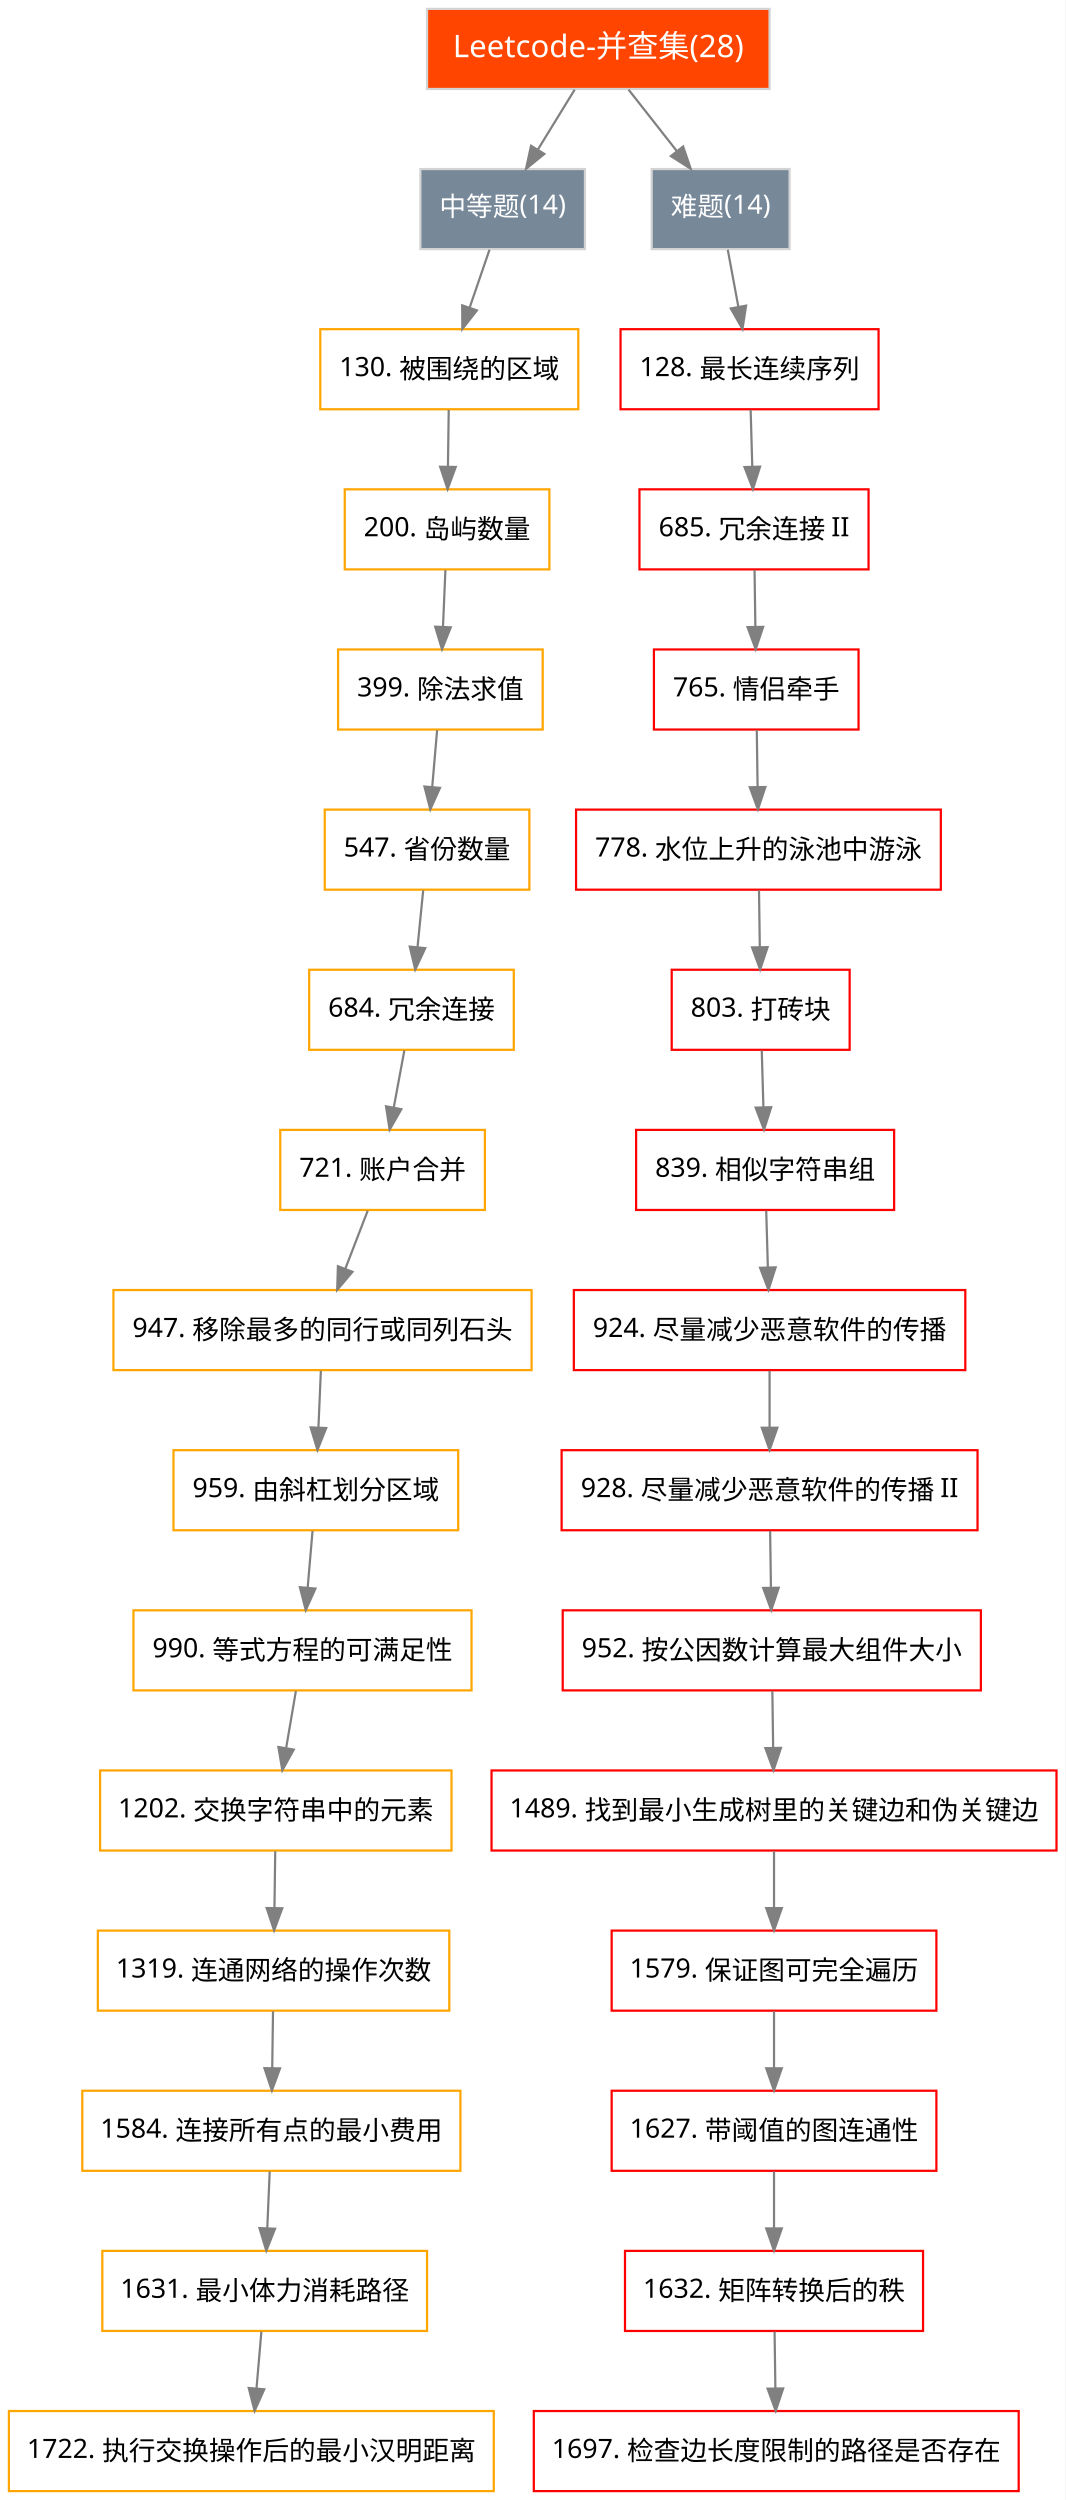
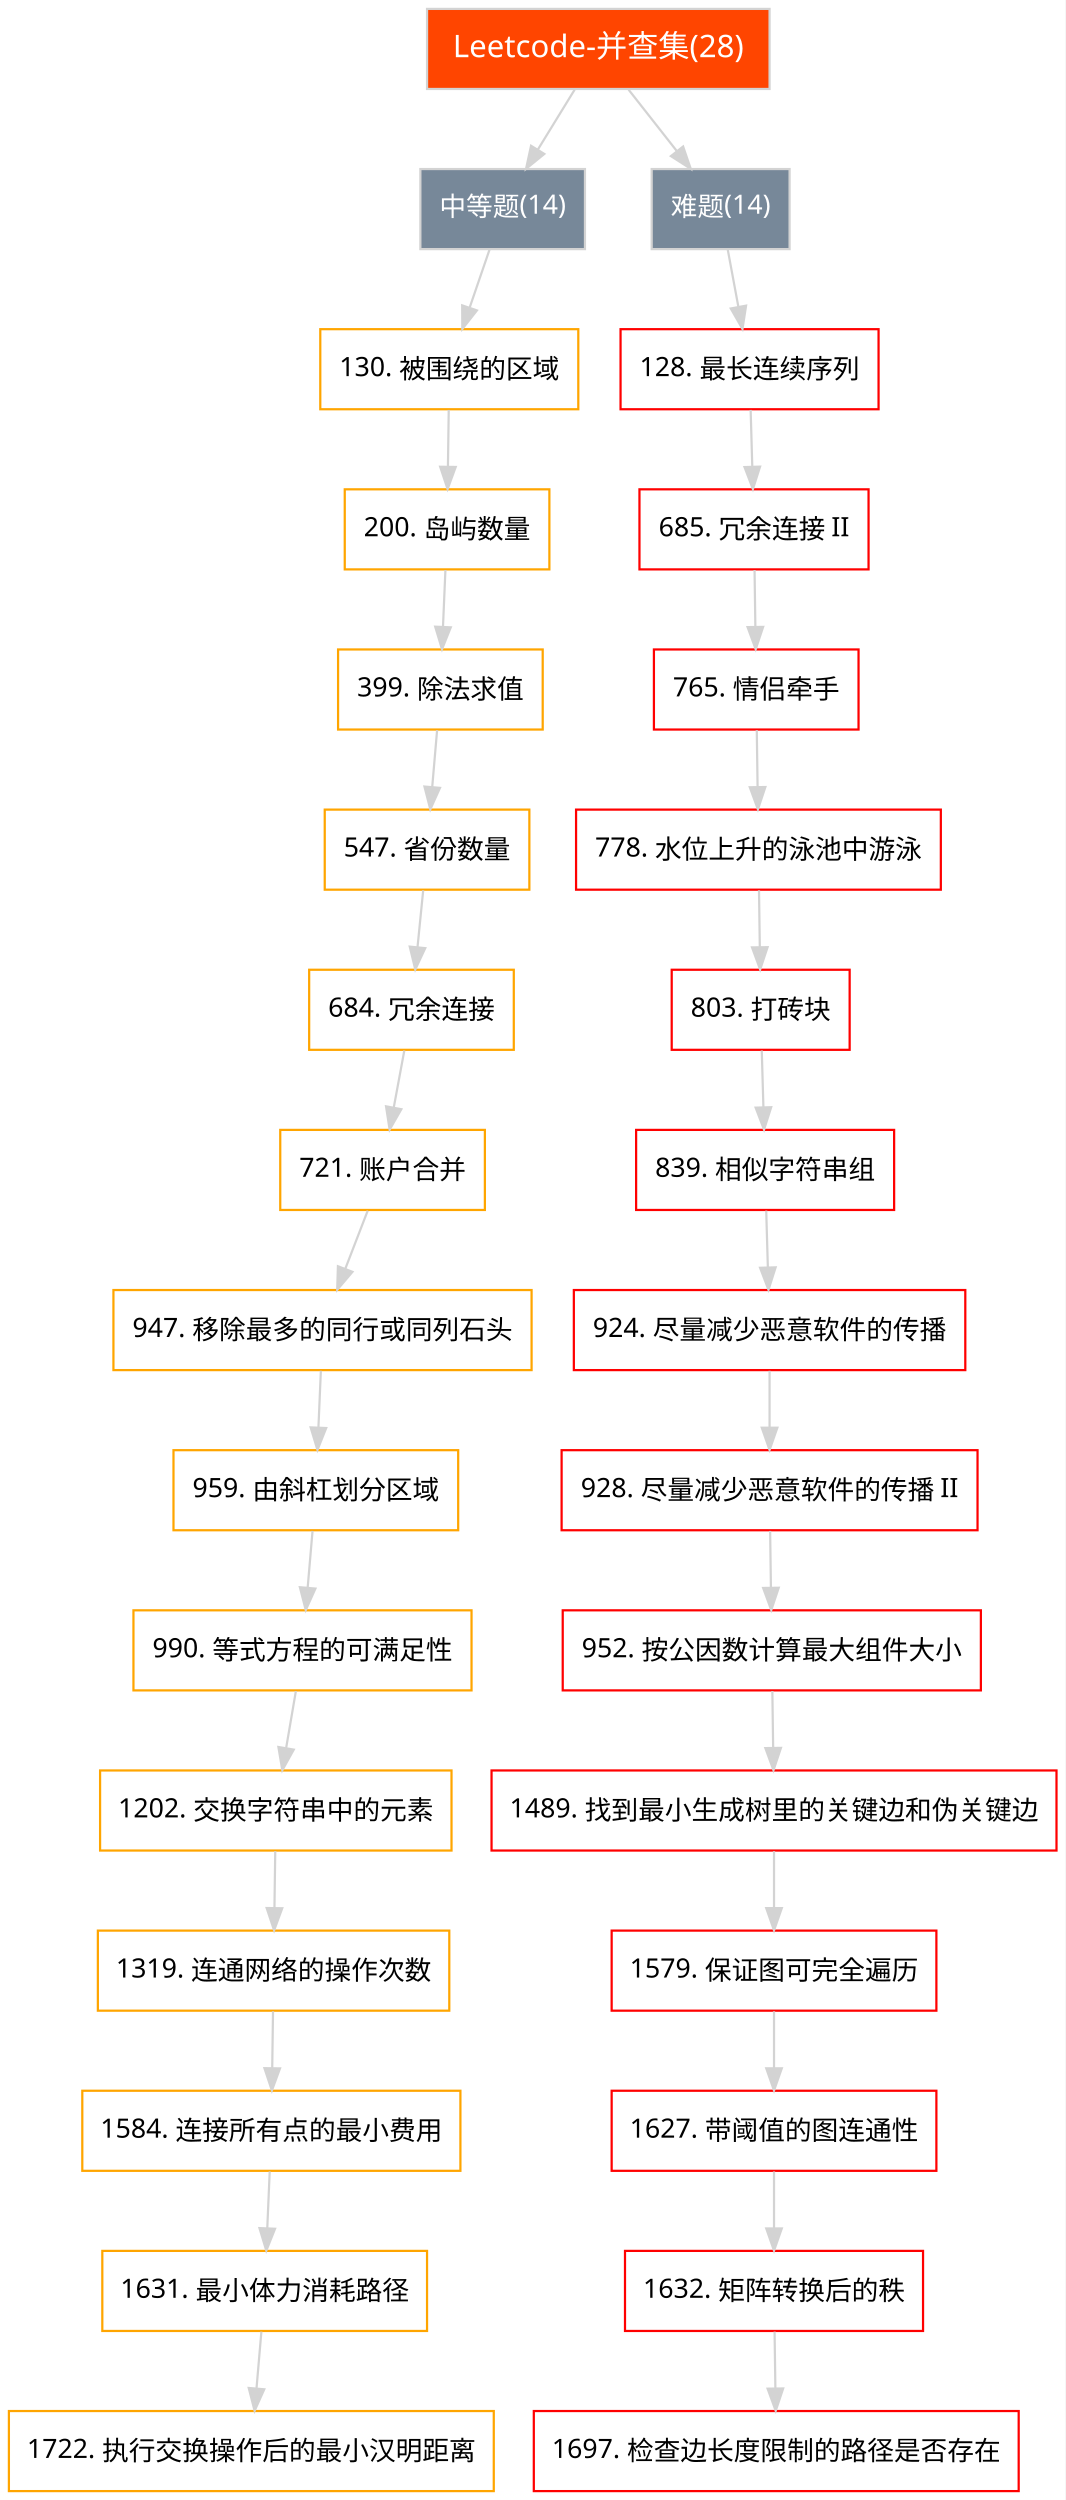
<svg xmlns="http://www.w3.org/2000/svg" xmlns:xlink="http://www.w3.org/1999/xlink" height="1124pt" viewBox="0.00 0.00 479.00 1124.00" width="479pt">
  <g class="graph" id="graph0" transform="scale(1 1) rotate(0) translate(4 1120)">
    <polygon fill="white" points="-4,4 -4,-1120 475,-1120 475,4 -4,4" stroke="transparent" />
    <g class="node" id="node1">
      <g id="a_node1">
        <a target="_parent" xlink:href="https://leetcode-cn.com/tag/union-find" xlink:title="Leetcode-并查集(28)">
          <polygon fill="orangered" points="342,-1116 188,-1116 188,-1080 342,-1080 342,-1116" stroke="lightgrey" />
          <text fill="white" font-family="Microsoft YaHei" font-size="14.00" text-anchor="middle" x="265" y="-1094.3">
      Leetcode-并查集(28)
     </text>
        </a>
      </g>
    </g>
    <g class="node" id="node2">
      <polygon fill="lightslategray" points="259,-1044 185,-1044 185,-1008 259,-1008 259,-1044" stroke="lightgrey" />
      <text fill="white" font-family="Microsoft YaHei" font-size="12.00" text-anchor="middle" x="222" y="-1022.9">
    中等题(14)
   </text>
    </g>
    <g class="edge" id="edge1">
-       <path d="M254.37,-1079.7C249.37,-1071.56 243.31,-1061.69 237.79,-1052.7" fill="none" stroke="gray" />
-       <polygon fill="gray" points="240.72,-1050.79 232.51,-1044.1 234.76,-1054.46 240.72,-1050.79" stroke="gray" />
+       <path d="M254.37,-1079.7C249.37,-1071.56 243.31,-1061.69 237.79,-1052.7" fill="none" stroke="lightgrey" />
+       <polygon fill="lightgrey" points="240.72,-1050.79 232.51,-1044.1 234.76,-1054.46 240.72,-1050.79" stroke="lightgrey" />
    </g>
    <g class="node" id="node17">
      <polygon fill="lightslategray" points="351,-1044 289,-1044 289,-1008 351,-1008 351,-1044" stroke="lightgrey" />
      <text fill="white" font-family="Microsoft YaHei" font-size="12.00" text-anchor="middle" x="320" y="-1022.9">
    难题(14)
   </text>
    </g>
    <g class="edge" id="edge16">
-       <path d="M278.6,-1079.7C285.12,-1071.39 293.07,-1061.28 300.25,-1052.14" fill="none" stroke="gray" />
-       <polygon fill="gray" points="303.13,-1054.13 306.56,-1044.1 297.63,-1049.81 303.13,-1054.13" stroke="gray" />
+       <path d="M278.6,-1079.7C285.12,-1071.39 293.07,-1061.28 300.25,-1052.14" fill="none" stroke="lightgrey" />
+       <polygon fill="lightgrey" points="303.13,-1054.13 306.56,-1044.1 297.63,-1049.81 303.13,-1054.13" stroke="lightgrey" />
    </g>
    <g class="node" id="node3">
      <g id="a_node3">
        <a target="_parent" xlink:href="https://leetcode-cn.com/problems/surrounded-regions" xlink:title="130. 被围绕的区域">
          <polygon fill="none" points="256,-972 140,-972 140,-936 256,-936 256,-972" stroke="orange" />
          <text font-family="Microsoft YaHei" font-size="12.00" text-anchor="middle" x="198" y="-950.9">
      130. 被围绕的区域
     </text>
        </a>
      </g>
    </g>
    <g class="edge" id="edge2">
-       <path d="M216.07,-1007.7C213.39,-999.9 210.17,-990.51 207.2,-981.83" fill="none" stroke="gray" />
-       <polygon fill="gray" points="210.42,-980.43 203.86,-972.1 203.8,-982.7 210.42,-980.43" stroke="gray" />
+       <path d="M216.07,-1007.7C213.39,-999.9 210.17,-990.51 207.2,-981.83" fill="none" stroke="lightgrey" />
+       <polygon fill="lightgrey" points="210.42,-980.43 203.86,-972.1 203.8,-982.7 210.42,-980.43" stroke="lightgrey" />
    </g>
    <g class="node" id="node4">
      <g id="a_node4">
        <a target="_parent" xlink:href="https://leetcode-cn.com/problems/number-of-islands" xlink:title="200. 岛屿数量">
          <polygon fill="none" points="243,-900 151,-900 151,-864 243,-864 243,-900" stroke="orange" />
          <text font-family="Microsoft YaHei" font-size="12.00" text-anchor="middle" x="197" y="-878.9">
      200. 岛屿数量
     </text>
        </a>
      </g>
    </g>
    <g class="edge" id="edge3">
-       <path d="M197.75,-935.7C197.64,-927.98 197.51,-918.71 197.39,-910.11" fill="none" stroke="gray" />
-       <polygon fill="gray" points="200.89,-910.05 197.24,-900.1 193.89,-910.15 200.89,-910.05" stroke="gray" />
+       <path d="M197.75,-935.7C197.64,-927.98 197.51,-918.71 197.39,-910.11" fill="none" stroke="lightgrey" />
+       <polygon fill="lightgrey" points="200.89,-910.05 197.24,-900.1 193.89,-910.15 200.89,-910.05" stroke="lightgrey" />
    </g>
    <g class="node" id="node5">
      <g id="a_node5">
        <a target="_parent" xlink:href="https://leetcode-cn.com/problems/evaluate-division" xlink:title="399. 除法求值">
          <polygon fill="none" points="240,-828 148,-828 148,-792 240,-792 240,-828" stroke="orange" />
          <text font-family="Microsoft YaHei" font-size="12.00" text-anchor="middle" x="194" y="-806.9">
      399. 除法求值
     </text>
        </a>
      </g>
    </g>
    <g class="edge" id="edge4">
-       <path d="M196.26,-863.7C195.93,-855.98 195.53,-846.71 195.16,-838.11" fill="none" stroke="gray" />
-       <polygon fill="gray" points="198.66,-837.95 194.73,-828.1 191.66,-838.25 198.66,-837.95" stroke="gray" />
+       <path d="M196.26,-863.7C195.93,-855.98 195.53,-846.71 195.16,-838.11" fill="none" stroke="lightgrey" />
+       <polygon fill="lightgrey" points="198.66,-837.95 194.73,-828.1 191.66,-838.25 198.66,-837.95" stroke="lightgrey" />
    </g>
    <g class="node" id="node6">
      <g id="a_node6">
        <a target="_parent" xlink:href="https://leetcode-cn.com/problems/number-of-provinces" xlink:title="547. 省份数量">
          <polygon fill="none" points="234,-756 142,-756 142,-720 234,-720 234,-756" stroke="orange" />
          <text font-family="Microsoft YaHei" font-size="12.00" text-anchor="middle" x="188" y="-734.9">
      547. 省份数量
     </text>
        </a>
      </g>
    </g>
    <g class="edge" id="edge5">
-       <path d="M192.52,-791.7C191.86,-783.98 191.06,-774.71 190.32,-766.11" fill="none" stroke="gray" />
-       <polygon fill="gray" points="193.81,-765.77 189.47,-756.1 186.83,-766.37 193.81,-765.77" stroke="gray" />
+       <path d="M192.52,-791.7C191.86,-783.98 191.06,-774.71 190.32,-766.11" fill="none" stroke="lightgrey" />
+       <polygon fill="lightgrey" points="193.81,-765.77 189.47,-756.1 186.83,-766.37 193.81,-765.77" stroke="lightgrey" />
    </g>
    <g class="node" id="node7">
      <g id="a_node7">
        <a target="_parent" xlink:href="https://leetcode-cn.com/problems/redundant-connection" xlink:title="684. 冗余连接">
          <polygon fill="none" points="227,-684 135,-684 135,-648 227,-648 227,-684" stroke="orange" />
          <text font-family="Microsoft YaHei" font-size="12.00" text-anchor="middle" x="181" y="-662.9">
      684. 冗余连接
     </text>
        </a>
      </g>
    </g>
    <g class="edge" id="edge6">
-       <path d="M186.27,-719.7C185.5,-711.98 184.57,-702.71 183.71,-694.11" fill="none" stroke="gray" />
-       <polygon fill="gray" points="187.19,-693.71 182.71,-684.1 180.22,-694.4 187.19,-693.71" stroke="gray" />
+       <path d="M186.27,-719.7C185.5,-711.98 184.57,-702.71 183.71,-694.11" fill="none" stroke="lightgrey" />
+       <polygon fill="lightgrey" points="187.19,-693.71 182.71,-684.1 180.22,-694.4 187.19,-693.71" stroke="lightgrey" />
    </g>
    <g class="node" id="node8">
      <g id="a_node8">
        <a target="_parent" xlink:href="https://leetcode-cn.com/problems/accounts-merge" xlink:title="721. 账户合并">
          <polygon fill="none" points="214,-612 122,-612 122,-576 214,-576 214,-612" stroke="orange" />
          <text font-family="Microsoft YaHei" font-size="12.00" text-anchor="middle" x="168" y="-590.9">
      721. 账户合并
     </text>
        </a>
      </g>
    </g>
    <g class="edge" id="edge7">
-       <path d="M177.79,-647.7C176.35,-639.98 174.63,-630.71 173.04,-622.11" fill="none" stroke="gray" />
-       <polygon fill="gray" points="176.44,-621.3 171.18,-612.1 169.56,-622.58 176.44,-621.3" stroke="gray" />
+       <path d="M177.79,-647.7C176.35,-639.98 174.63,-630.71 173.04,-622.11" fill="none" stroke="lightgrey" />
+       <polygon fill="lightgrey" points="176.44,-621.3 171.18,-612.1 169.56,-622.58 176.44,-621.3" stroke="lightgrey" />
    </g>
    <g class="node" id="node9">
      <g id="a_node9">
        <a target="_parent" xlink:href="https://leetcode-cn.com/problems/most-stones-removed-with-same-row-or-column" xlink:title="947. 移除最多的同行或同列石头">
          <polygon fill="none" points="235,-540 47,-540 47,-504 235,-504 235,-540" stroke="orange" />
          <text font-family="Microsoft YaHei" font-size="12.00" text-anchor="middle" x="141" y="-518.9">
      947. 移除最多的同行或同列石头
     </text>
        </a>
      </g>
    </g>
    <g class="edge" id="edge8">
-       <path d="M161.33,-575.7C158.29,-567.81 154.62,-558.3 151.24,-549.55" fill="none" stroke="gray" />
-       <polygon fill="gray" points="154.46,-548.17 147.6,-540.1 147.93,-550.69 154.46,-548.17" stroke="gray" />
+       <path d="M161.33,-575.7C158.29,-567.81 154.62,-558.3 151.24,-549.55" fill="none" stroke="lightgrey" />
+       <polygon fill="lightgrey" points="154.46,-548.17 147.6,-540.1 147.93,-550.69 154.46,-548.17" stroke="lightgrey" />
    </g>
    <g class="node" id="node10">
      <g id="a_node10">
        <a target="_parent" xlink:href="https://leetcode-cn.com/problems/regions-cut-by-slashes" xlink:title="959. 由斜杠划分区域">
          <polygon fill="none" points="202,-468 74,-468 74,-432 202,-432 202,-468" stroke="orange" />
          <text font-family="Microsoft YaHei" font-size="12.00" text-anchor="middle" x="138" y="-446.9">
      959. 由斜杠划分区域
     </text>
        </a>
      </g>
    </g>
    <g class="edge" id="edge9">
-       <path d="M140.26,-503.7C139.93,-495.98 139.53,-486.71 139.16,-478.11" fill="none" stroke="gray" />
-       <polygon fill="gray" points="142.66,-477.95 138.73,-468.1 135.66,-478.25 142.66,-477.95" stroke="gray" />
+       <path d="M140.26,-503.7C139.93,-495.98 139.53,-486.71 139.16,-478.11" fill="none" stroke="lightgrey" />
+       <polygon fill="lightgrey" points="142.66,-477.95 138.73,-468.1 135.66,-478.25 142.66,-477.95" stroke="lightgrey" />
    </g>
    <g class="node" id="node11">
      <g id="a_node11">
        <a target="_parent" xlink:href="https://leetcode-cn.com/problems/satisfiability-of-equality-equations" xlink:title="990. 等式方程的可满足性">
          <polygon fill="none" points="208,-396 56,-396 56,-360 208,-360 208,-396" stroke="orange" />
          <text font-family="Microsoft YaHei" font-size="12.00" text-anchor="middle" x="132" y="-374.9">
      990. 等式方程的可满足性
     </text>
        </a>
      </g>
    </g>
    <g class="edge" id="edge10">
-       <path d="M136.52,-431.7C135.86,-423.98 135.06,-414.71 134.32,-406.11" fill="none" stroke="gray" />
-       <polygon fill="gray" points="137.81,-405.77 133.47,-396.1 130.83,-406.37 137.81,-405.77" stroke="gray" />
+       <path d="M136.52,-431.7C135.86,-423.98 135.06,-414.71 134.32,-406.11" fill="none" stroke="lightgrey" />
+       <polygon fill="lightgrey" points="137.81,-405.77 133.47,-396.1 130.83,-406.37 137.81,-405.77" stroke="lightgrey" />
    </g>
    <g class="node" id="node12">
      <g id="a_node12">
        <a target="_parent" xlink:href="https://leetcode-cn.com/problems/smallest-string-with-swaps" xlink:title="1202. 交换字符串中的元素">
          <polygon fill="none" points="199,-324 41,-324 41,-288 199,-288 199,-324" stroke="orange" />
          <text font-family="Microsoft YaHei" font-size="12.00" text-anchor="middle" x="120" y="-302.9">
      1202. 交换字符串中的元素
     </text>
        </a>
      </g>
    </g>
    <g class="edge" id="edge11">
-       <path d="M129.03,-359.7C127.71,-351.98 126.12,-342.71 124.65,-334.11" fill="none" stroke="gray" />
-       <polygon fill="gray" points="128.07,-333.37 122.93,-324.1 121.17,-334.55 128.07,-333.37" stroke="gray" />
+       <path d="M129.03,-359.7C127.71,-351.98 126.12,-342.71 124.65,-334.11" fill="none" stroke="lightgrey" />
+       <polygon fill="lightgrey" points="128.07,-333.37 122.93,-324.1 121.17,-334.55 128.07,-333.37" stroke="lightgrey" />
    </g>
    <g class="node" id="node13">
      <g id="a_node13">
        <a target="_parent" xlink:href="https://leetcode-cn.com/problems/number-of-operations-to-make-network-connected" xlink:title="1319. 连通网络的操作次数">
          <polygon fill="none" points="198,-252 40,-252 40,-216 198,-216 198,-252" stroke="orange" />
          <text font-family="Microsoft YaHei" font-size="12.00" text-anchor="middle" x="119" y="-230.9">
      1319. 连通网络的操作次数
     </text>
        </a>
      </g>
    </g>
    <g class="edge" id="edge12">
-       <path d="M119.75,-287.7C119.64,-279.98 119.51,-270.71 119.39,-262.11" fill="none" stroke="gray" />
-       <polygon fill="gray" points="122.89,-262.05 119.24,-252.1 115.89,-262.15 122.89,-262.05" stroke="gray" />
+       <path d="M119.75,-287.7C119.64,-279.98 119.51,-270.71 119.39,-262.11" fill="none" stroke="lightgrey" />
+       <polygon fill="lightgrey" points="122.89,-262.05 119.24,-252.1 115.89,-262.15 122.89,-262.05" stroke="lightgrey" />
    </g>
    <g class="node" id="node14">
      <g id="a_node14">
        <a target="_parent" xlink:href="https://leetcode-cn.com/problems/min-cost-to-connect-all-points" xlink:title="1584. 连接所有点的最小费用">
          <polygon fill="none" points="203,-180 33,-180 33,-144 203,-144 203,-180" stroke="orange" />
          <text font-family="Microsoft YaHei" font-size="12.00" text-anchor="middle" x="118" y="-158.9">
      1584. 连接所有点的最小费用
     </text>
        </a>
      </g>
    </g>
    <g class="edge" id="edge13">
-       <path d="M118.75,-215.7C118.64,-207.98 118.51,-198.71 118.39,-190.11" fill="none" stroke="gray" />
-       <polygon fill="gray" points="121.89,-190.05 118.24,-180.1 114.89,-190.15 121.89,-190.05" stroke="gray" />
+       <path d="M118.75,-215.7C118.64,-207.98 118.51,-198.71 118.39,-190.11" fill="none" stroke="lightgrey" />
+       <polygon fill="lightgrey" points="121.89,-190.05 118.24,-180.1 114.89,-190.15 121.89,-190.05" stroke="lightgrey" />
    </g>
    <g class="node" id="node15">
      <g id="a_node15">
        <a target="_parent" xlink:href="https://leetcode-cn.com/problems/path-with-minimum-effort" xlink:title="1631. 最小体力消耗路径">
          <polygon fill="none" points="188,-108 42,-108 42,-72 188,-72 188,-108" stroke="orange" />
          <text font-family="Microsoft YaHei" font-size="12.00" text-anchor="middle" x="115" y="-86.9">
      1631. 最小体力消耗路径
     </text>
        </a>
      </g>
    </g>
    <g class="edge" id="edge14">
-       <path d="M117.26,-143.7C116.93,-135.98 116.53,-126.71 116.16,-118.11" fill="none" stroke="gray" />
-       <polygon fill="gray" points="119.66,-117.95 115.73,-108.1 112.66,-118.25 119.66,-117.95" stroke="gray" />
+       <path d="M117.26,-143.7C116.93,-135.98 116.53,-126.71 116.16,-118.11" fill="none" stroke="lightgrey" />
+       <polygon fill="lightgrey" points="119.66,-117.95 115.73,-108.1 112.66,-118.25 119.66,-117.95" stroke="lightgrey" />
    </g>
    <g class="node" id="node16">
      <g id="a_node16">
        <a target="_parent" xlink:href="https://leetcode-cn.com/problems/minimize-hamming-distance-after-swap-operations" xlink:title="1722. 执行交换操作后的最小汉明距离">
          <polygon fill="none" points="218,-36 0,-36 0,0 218,0 218,-36" stroke="orange" />
          <text font-family="Microsoft YaHei" font-size="12.00" text-anchor="middle" x="109" y="-14.9">
      1722. 执行交换操作后的最小汉明距离
     </text>
        </a>
      </g>
    </g>
    <g class="edge" id="edge15">
-       <path d="M113.52,-71.7C112.86,-63.98 112.06,-54.71 111.32,-46.11" fill="none" stroke="gray" />
-       <polygon fill="gray" points="114.81,-45.77 110.47,-36.1 107.83,-46.37 114.81,-45.77" stroke="gray" />
+       <path d="M113.52,-71.7C112.86,-63.98 112.06,-54.71 111.32,-46.11" fill="none" stroke="lightgrey" />
+       <polygon fill="lightgrey" points="114.81,-45.77 110.47,-36.1 107.83,-46.37 114.81,-45.77" stroke="lightgrey" />
    </g>
    <g class="node" id="node18">
      <g id="a_node18">
        <a target="_parent" xlink:href="https://leetcode-cn.com/problems/longest-consecutive-sequence" xlink:title="128. 最长连续序列">
          <polygon fill="none" points="391,-972 275,-972 275,-936 391,-936 391,-972" stroke="red" />
          <text font-family="Microsoft YaHei" font-size="12.00" text-anchor="middle" x="333" y="-950.9">
      128. 最长连续序列
     </text>
        </a>
      </g>
    </g>
    <g class="edge" id="edge17">
-       <path d="M323.21,-1007.7C324.65,-999.98 326.37,-990.71 327.96,-982.11" fill="none" stroke="gray" />
-       <polygon fill="gray" points="331.44,-982.58 329.82,-972.1 324.56,-981.3 331.44,-982.58" stroke="gray" />
+       <path d="M323.21,-1007.7C324.65,-999.98 326.37,-990.71 327.96,-982.11" fill="none" stroke="lightgrey" />
+       <polygon fill="lightgrey" points="331.44,-982.58 329.82,-972.1 324.56,-981.3 331.44,-982.58" stroke="lightgrey" />
    </g>
    <g class="node" id="node19">
      <g id="a_node19">
        <a target="_parent" xlink:href="https://leetcode-cn.com/problems/redundant-connection-ii" xlink:title="685. 冗余连接 II">
          <polygon fill="none" points="386.5,-900 283.5,-900 283.5,-864 386.5,-864 386.5,-900" stroke="red" />
          <text font-family="Microsoft YaHei" font-size="12.00" text-anchor="middle" x="335" y="-878.9">
      685. 冗余连接 II
     </text>
        </a>
      </g>
    </g>
    <g class="edge" id="edge18">
-       <path d="M333.49,-935.7C333.71,-927.98 333.98,-918.71 334.23,-910.11" fill="none" stroke="gray" />
-       <polygon fill="gray" points="337.72,-910.2 334.51,-900.1 330.73,-910 337.72,-910.2" stroke="gray" />
+       <path d="M333.49,-935.7C333.71,-927.98 333.98,-918.71 334.23,-910.11" fill="none" stroke="lightgrey" />
+       <polygon fill="lightgrey" points="337.72,-910.2 334.51,-900.1 330.73,-910 337.72,-910.2" stroke="lightgrey" />
    </g>
    <g class="node" id="node20">
      <g id="a_node20">
        <a target="_parent" xlink:href="https://leetcode-cn.com/problems/couples-holding-hands" xlink:title="765. 情侣牵手">
          <polygon fill="none" points="382,-828 290,-828 290,-792 382,-792 382,-828" stroke="red" />
          <text font-family="Microsoft YaHei" font-size="12.00" text-anchor="middle" x="336" y="-806.9">
      765. 情侣牵手
     </text>
        </a>
      </g>
    </g>
    <g class="edge" id="edge19">
-       <path d="M335.25,-863.7C335.36,-855.98 335.49,-846.71 335.61,-838.11" fill="none" stroke="gray" />
-       <polygon fill="gray" points="339.11,-838.15 335.76,-828.1 332.11,-838.05 339.11,-838.15" stroke="gray" />
+       <path d="M335.25,-863.7C335.36,-855.98 335.49,-846.71 335.61,-838.11" fill="none" stroke="lightgrey" />
+       <polygon fill="lightgrey" points="339.11,-838.15 335.76,-828.1 332.11,-838.05 339.11,-838.15" stroke="lightgrey" />
    </g>
    <g class="node" id="node21">
      <g id="a_node21">
        <a target="_parent" xlink:href="https://leetcode-cn.com/problems/swim-in-rising-water" xlink:title="778. 水位上升的泳池中游泳">
          <polygon fill="none" points="419,-756 255,-756 255,-720 419,-720 419,-756" stroke="red" />
          <text font-family="Microsoft YaHei" font-size="12.00" text-anchor="middle" x="337" y="-734.9">
      778. 水位上升的泳池中游泳
     </text>
        </a>
      </g>
    </g>
    <g class="edge" id="edge20">
-       <path d="M336.25,-791.7C336.36,-783.98 336.49,-774.71 336.61,-766.11" fill="none" stroke="gray" />
-       <polygon fill="gray" points="340.11,-766.15 336.76,-756.1 333.11,-766.05 340.11,-766.15" stroke="gray" />
+       <path d="M336.25,-791.7C336.36,-783.98 336.49,-774.71 336.61,-766.11" fill="none" stroke="lightgrey" />
+       <polygon fill="lightgrey" points="340.11,-766.15 336.76,-756.1 333.11,-766.05 340.11,-766.15" stroke="lightgrey" />
    </g>
    <g class="node" id="node22">
      <g id="a_node22">
        <a target="_parent" xlink:href="https://leetcode-cn.com/problems/bricks-falling-when-hit" xlink:title="803. 打砖块">
          <polygon fill="none" points="378,-684 298,-684 298,-648 378,-648 378,-684" stroke="red" />
          <text font-family="Microsoft YaHei" font-size="12.00" text-anchor="middle" x="338" y="-662.9">
      803. 打砖块
     </text>
        </a>
      </g>
    </g>
    <g class="edge" id="edge21">
-       <path d="M337.25,-719.7C337.36,-711.98 337.49,-702.71 337.61,-694.11" fill="none" stroke="gray" />
-       <polygon fill="gray" points="341.11,-694.15 337.76,-684.1 334.11,-694.05 341.11,-694.15" stroke="gray" />
+       <path d="M337.25,-719.7C337.36,-711.98 337.49,-702.71 337.61,-694.11" fill="none" stroke="lightgrey" />
+       <polygon fill="lightgrey" points="341.11,-694.15 337.76,-684.1 334.11,-694.05 341.11,-694.15" stroke="lightgrey" />
    </g>
    <g class="node" id="node23">
      <g id="a_node23">
        <a target="_parent" xlink:href="https://leetcode-cn.com/problems/similar-string-groups" xlink:title="839. 相似字符串组">
          <polygon fill="none" points="398,-612 282,-612 282,-576 398,-576 398,-612" stroke="red" />
          <text font-family="Microsoft YaHei" font-size="12.00" text-anchor="middle" x="340" y="-590.9">
      839. 相似字符串组
     </text>
        </a>
      </g>
    </g>
    <g class="edge" id="edge22">
-       <path d="M338.49,-647.7C338.71,-639.98 338.98,-630.71 339.23,-622.11" fill="none" stroke="gray" />
-       <polygon fill="gray" points="342.72,-622.2 339.51,-612.1 335.73,-622 342.72,-622.2" stroke="gray" />
+       <path d="M338.49,-647.7C338.71,-639.98 338.98,-630.71 339.23,-622.11" fill="none" stroke="lightgrey" />
+       <polygon fill="lightgrey" points="342.72,-622.2 339.51,-612.1 335.73,-622 342.72,-622.2" stroke="lightgrey" />
    </g>
    <g class="node" id="node24">
      <g id="a_node24">
        <a target="_parent" xlink:href="https://leetcode-cn.com/problems/minimize-malware-spread" xlink:title="924. 尽量减少恶意软件的传播">
          <polygon fill="none" points="430,-540 254,-540 254,-504 430,-504 430,-540" stroke="red" />
          <text font-family="Microsoft YaHei" font-size="12.00" text-anchor="middle" x="342" y="-518.9">
      924. 尽量减少恶意软件的传播
     </text>
        </a>
      </g>
    </g>
    <g class="edge" id="edge23">
-       <path d="M340.49,-575.7C340.71,-567.98 340.98,-558.71 341.23,-550.11" fill="none" stroke="gray" />
-       <polygon fill="gray" points="344.72,-550.2 341.51,-540.1 337.73,-550 344.72,-550.2" stroke="gray" />
+       <path d="M340.49,-575.7C340.71,-567.98 340.98,-558.71 341.23,-550.11" fill="none" stroke="lightgrey" />
+       <polygon fill="lightgrey" points="344.72,-550.2 341.51,-540.1 337.73,-550 344.72,-550.2" stroke="lightgrey" />
    </g>
    <g class="node" id="node25">
      <g id="a_node25">
        <a target="_parent" xlink:href="https://leetcode-cn.com/problems/minimize-malware-spread-ii" xlink:title="928. 尽量减少恶意软件的传播 II">
          <polygon fill="none" points="435.5,-468 248.5,-468 248.5,-432 435.5,-432 435.5,-468" stroke="red" />
          <text font-family="Microsoft YaHei" font-size="12.00" text-anchor="middle" x="342" y="-446.9">
      928. 尽量减少恶意软件的传播 II
     </text>
        </a>
      </g>
    </g>
    <g class="edge" id="edge24">
-       <path d="M342,-503.7C342,-495.98 342,-486.71 342,-478.11" fill="none" stroke="gray" />
-       <polygon fill="gray" points="345.5,-478.1 342,-468.1 338.5,-478.1 345.5,-478.1" stroke="gray" />
+       <path d="M342,-503.7C342,-495.98 342,-486.71 342,-478.11" fill="none" stroke="lightgrey" />
+       <polygon fill="lightgrey" points="345.5,-478.1 342,-468.1 338.5,-478.1 345.5,-478.1" stroke="lightgrey" />
    </g>
    <g class="node" id="node26">
      <g id="a_node26">
        <a target="_parent" xlink:href="https://leetcode-cn.com/problems/largest-component-size-by-common-factor" xlink:title="952. 按公因数计算最大组件大小">
          <polygon fill="none" points="437,-396 249,-396 249,-360 437,-360 437,-396" stroke="red" />
          <text font-family="Microsoft YaHei" font-size="12.00" text-anchor="middle" x="343" y="-374.9">
      952. 按公因数计算最大组件大小
     </text>
        </a>
      </g>
    </g>
    <g class="edge" id="edge25">
-       <path d="M342.25,-431.7C342.36,-423.98 342.49,-414.71 342.61,-406.11" fill="none" stroke="gray" />
-       <polygon fill="gray" points="346.11,-406.15 342.76,-396.1 339.11,-406.05 346.11,-406.15" stroke="gray" />
+       <path d="M342.25,-431.7C342.36,-423.98 342.49,-414.71 342.61,-406.11" fill="none" stroke="lightgrey" />
+       <polygon fill="lightgrey" points="346.11,-406.15 342.76,-396.1 339.11,-406.05 346.11,-406.15" stroke="lightgrey" />
    </g>
    <g class="node" id="node27">
      <g id="a_node27">
        <a target="_parent" xlink:href="https://leetcode-cn.com/problems/find-critical-and-pseudo-critical-edges-in-minimum-spanning-tree" xlink:title="1489. 找到最小生成树里的关键边和伪关键边">
          <polygon fill="none" points="471,-324 217,-324 217,-288 471,-288 471,-324" stroke="red" />
          <text font-family="Microsoft YaHei" font-size="12.00" text-anchor="middle" x="344" y="-302.9">
      1489. 找到最小生成树里的关键边和伪关键边
     </text>
        </a>
      </g>
    </g>
    <g class="edge" id="edge26">
-       <path d="M343.25,-359.7C343.36,-351.98 343.49,-342.71 343.61,-334.11" fill="none" stroke="gray" />
-       <polygon fill="gray" points="347.11,-334.15 343.76,-324.1 340.11,-334.05 347.11,-334.15" stroke="gray" />
+       <path d="M343.25,-359.7C343.36,-351.98 343.49,-342.71 343.61,-334.11" fill="none" stroke="lightgrey" />
+       <polygon fill="lightgrey" points="347.11,-334.15 343.76,-324.1 340.11,-334.05 347.11,-334.15" stroke="lightgrey" />
    </g>
    <g class="node" id="node28">
      <g id="a_node28">
        <a target="_parent" xlink:href="https://leetcode-cn.com/problems/remove-max-number-of-edges-to-keep-graph-fully-traversable" xlink:title="1579. 保证图可完全遍历">
          <polygon fill="none" points="417,-252 271,-252 271,-216 417,-216 417,-252" stroke="red" />
          <text font-family="Microsoft YaHei" font-size="12.00" text-anchor="middle" x="344" y="-230.9">
      1579. 保证图可完全遍历
     </text>
        </a>
      </g>
    </g>
    <g class="edge" id="edge27">
-       <path d="M344,-287.7C344,-279.98 344,-270.71 344,-262.11" fill="none" stroke="gray" />
-       <polygon fill="gray" points="347.5,-262.1 344,-252.1 340.5,-262.1 347.5,-262.1" stroke="gray" />
+       <path d="M344,-287.7C344,-279.98 344,-270.71 344,-262.11" fill="none" stroke="lightgrey" />
+       <polygon fill="lightgrey" points="347.5,-262.1 344,-252.1 340.5,-262.1 347.5,-262.1" stroke="lightgrey" />
    </g>
    <g class="node" id="node29">
      <g id="a_node29">
        <a target="_parent" xlink:href="https://leetcode-cn.com/problems/graph-connectivity-with-threshold" xlink:title="1627. 带阈值的图连通性">
          <polygon fill="none" points="417,-180 271,-180 271,-144 417,-144 417,-180" stroke="red" />
          <text font-family="Microsoft YaHei" font-size="12.00" text-anchor="middle" x="344" y="-158.9">
      1627. 带阈值的图连通性
     </text>
        </a>
      </g>
    </g>
    <g class="edge" id="edge28">
-       <path d="M344,-215.7C344,-207.98 344,-198.71 344,-190.11" fill="none" stroke="gray" />
-       <polygon fill="gray" points="347.5,-190.1 344,-180.1 340.5,-190.1 347.5,-190.1" stroke="gray" />
+       <path d="M344,-215.7C344,-207.98 344,-198.71 344,-190.11" fill="none" stroke="lightgrey" />
+       <polygon fill="lightgrey" points="347.5,-190.1 344,-180.1 340.5,-190.1 347.5,-190.1" stroke="lightgrey" />
    </g>
    <g class="node" id="node30">
      <g id="a_node30">
        <a target="_parent" xlink:href="https://leetcode-cn.com/problems/rank-transform-of-a-matrix" xlink:title="1632. 矩阵转换后的秩">
          <polygon fill="none" points="411,-108 277,-108 277,-72 411,-72 411,-108" stroke="red" />
          <text font-family="Microsoft YaHei" font-size="12.00" text-anchor="middle" x="344" y="-86.9">
      1632. 矩阵转换后的秩
     </text>
        </a>
      </g>
    </g>
    <g class="edge" id="edge29">
-       <path d="M344,-143.7C344,-135.98 344,-126.71 344,-118.11" fill="none" stroke="gray" />
-       <polygon fill="gray" points="347.5,-118.1 344,-108.1 340.5,-118.1 347.5,-118.1" stroke="gray" />
+       <path d="M344,-143.7C344,-135.98 344,-126.71 344,-118.11" fill="none" stroke="lightgrey" />
+       <polygon fill="lightgrey" points="347.5,-118.1 344,-108.1 340.5,-118.1 347.5,-118.1" stroke="lightgrey" />
    </g>
    <g class="node" id="node31">
      <g id="a_node31">
        <a target="_parent" xlink:href="https://leetcode-cn.com/problems/checking-existence-of-edge-length-limited-paths" xlink:title="1697. 检查边长度限制的路径是否存在">
          <polygon fill="none" points="454,-36 236,-36 236,0 454,0 454,-36" stroke="red" />
          <text font-family="Microsoft YaHei" font-size="12.00" text-anchor="middle" x="345" y="-14.9">
      1697. 检查边长度限制的路径是否存在
     </text>
        </a>
      </g>
    </g>
    <g class="edge" id="edge30">
-       <path d="M344.25,-71.7C344.36,-63.98 344.49,-54.71 344.61,-46.11" fill="none" stroke="gray" />
-       <polygon fill="gray" points="348.11,-46.15 344.76,-36.1 341.11,-46.05 348.11,-46.15" stroke="gray" />
+       <path d="M344.25,-71.7C344.36,-63.98 344.49,-54.71 344.61,-46.11" fill="none" stroke="lightgrey" />
+       <polygon fill="lightgrey" points="348.11,-46.15 344.76,-36.1 341.11,-46.05 348.11,-46.15" stroke="lightgrey" />
    </g>
  </g>
</svg>
